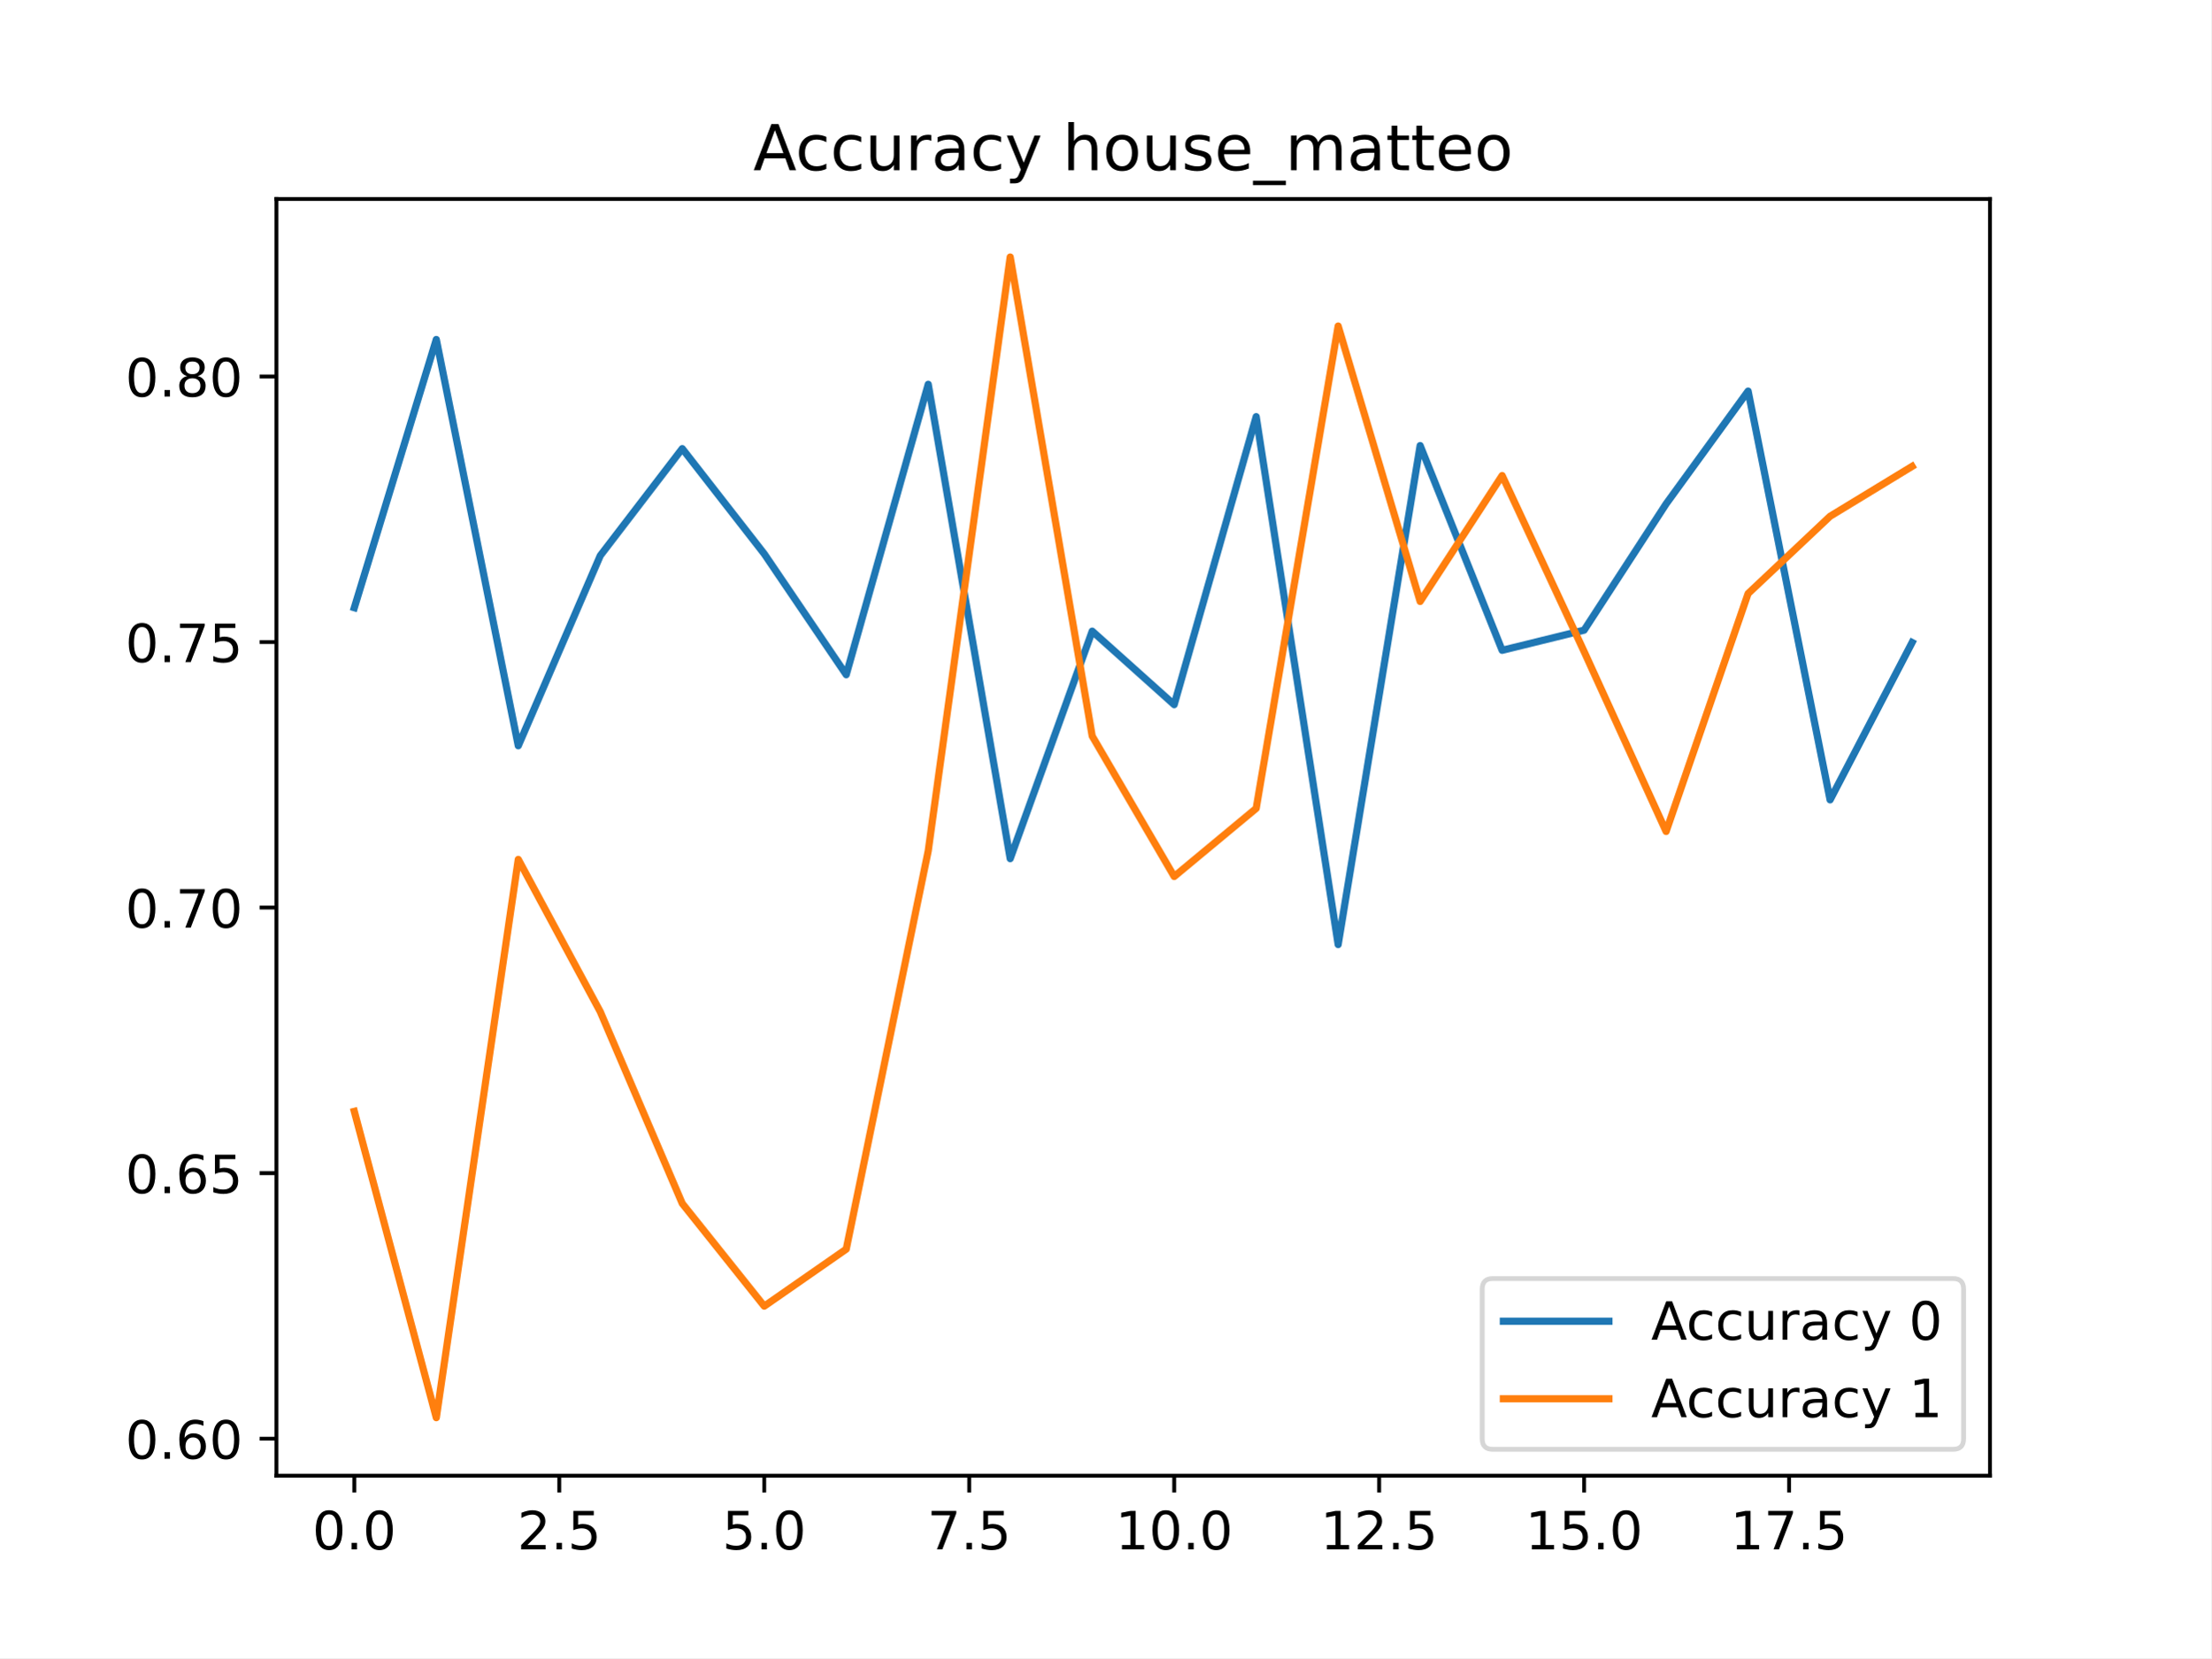
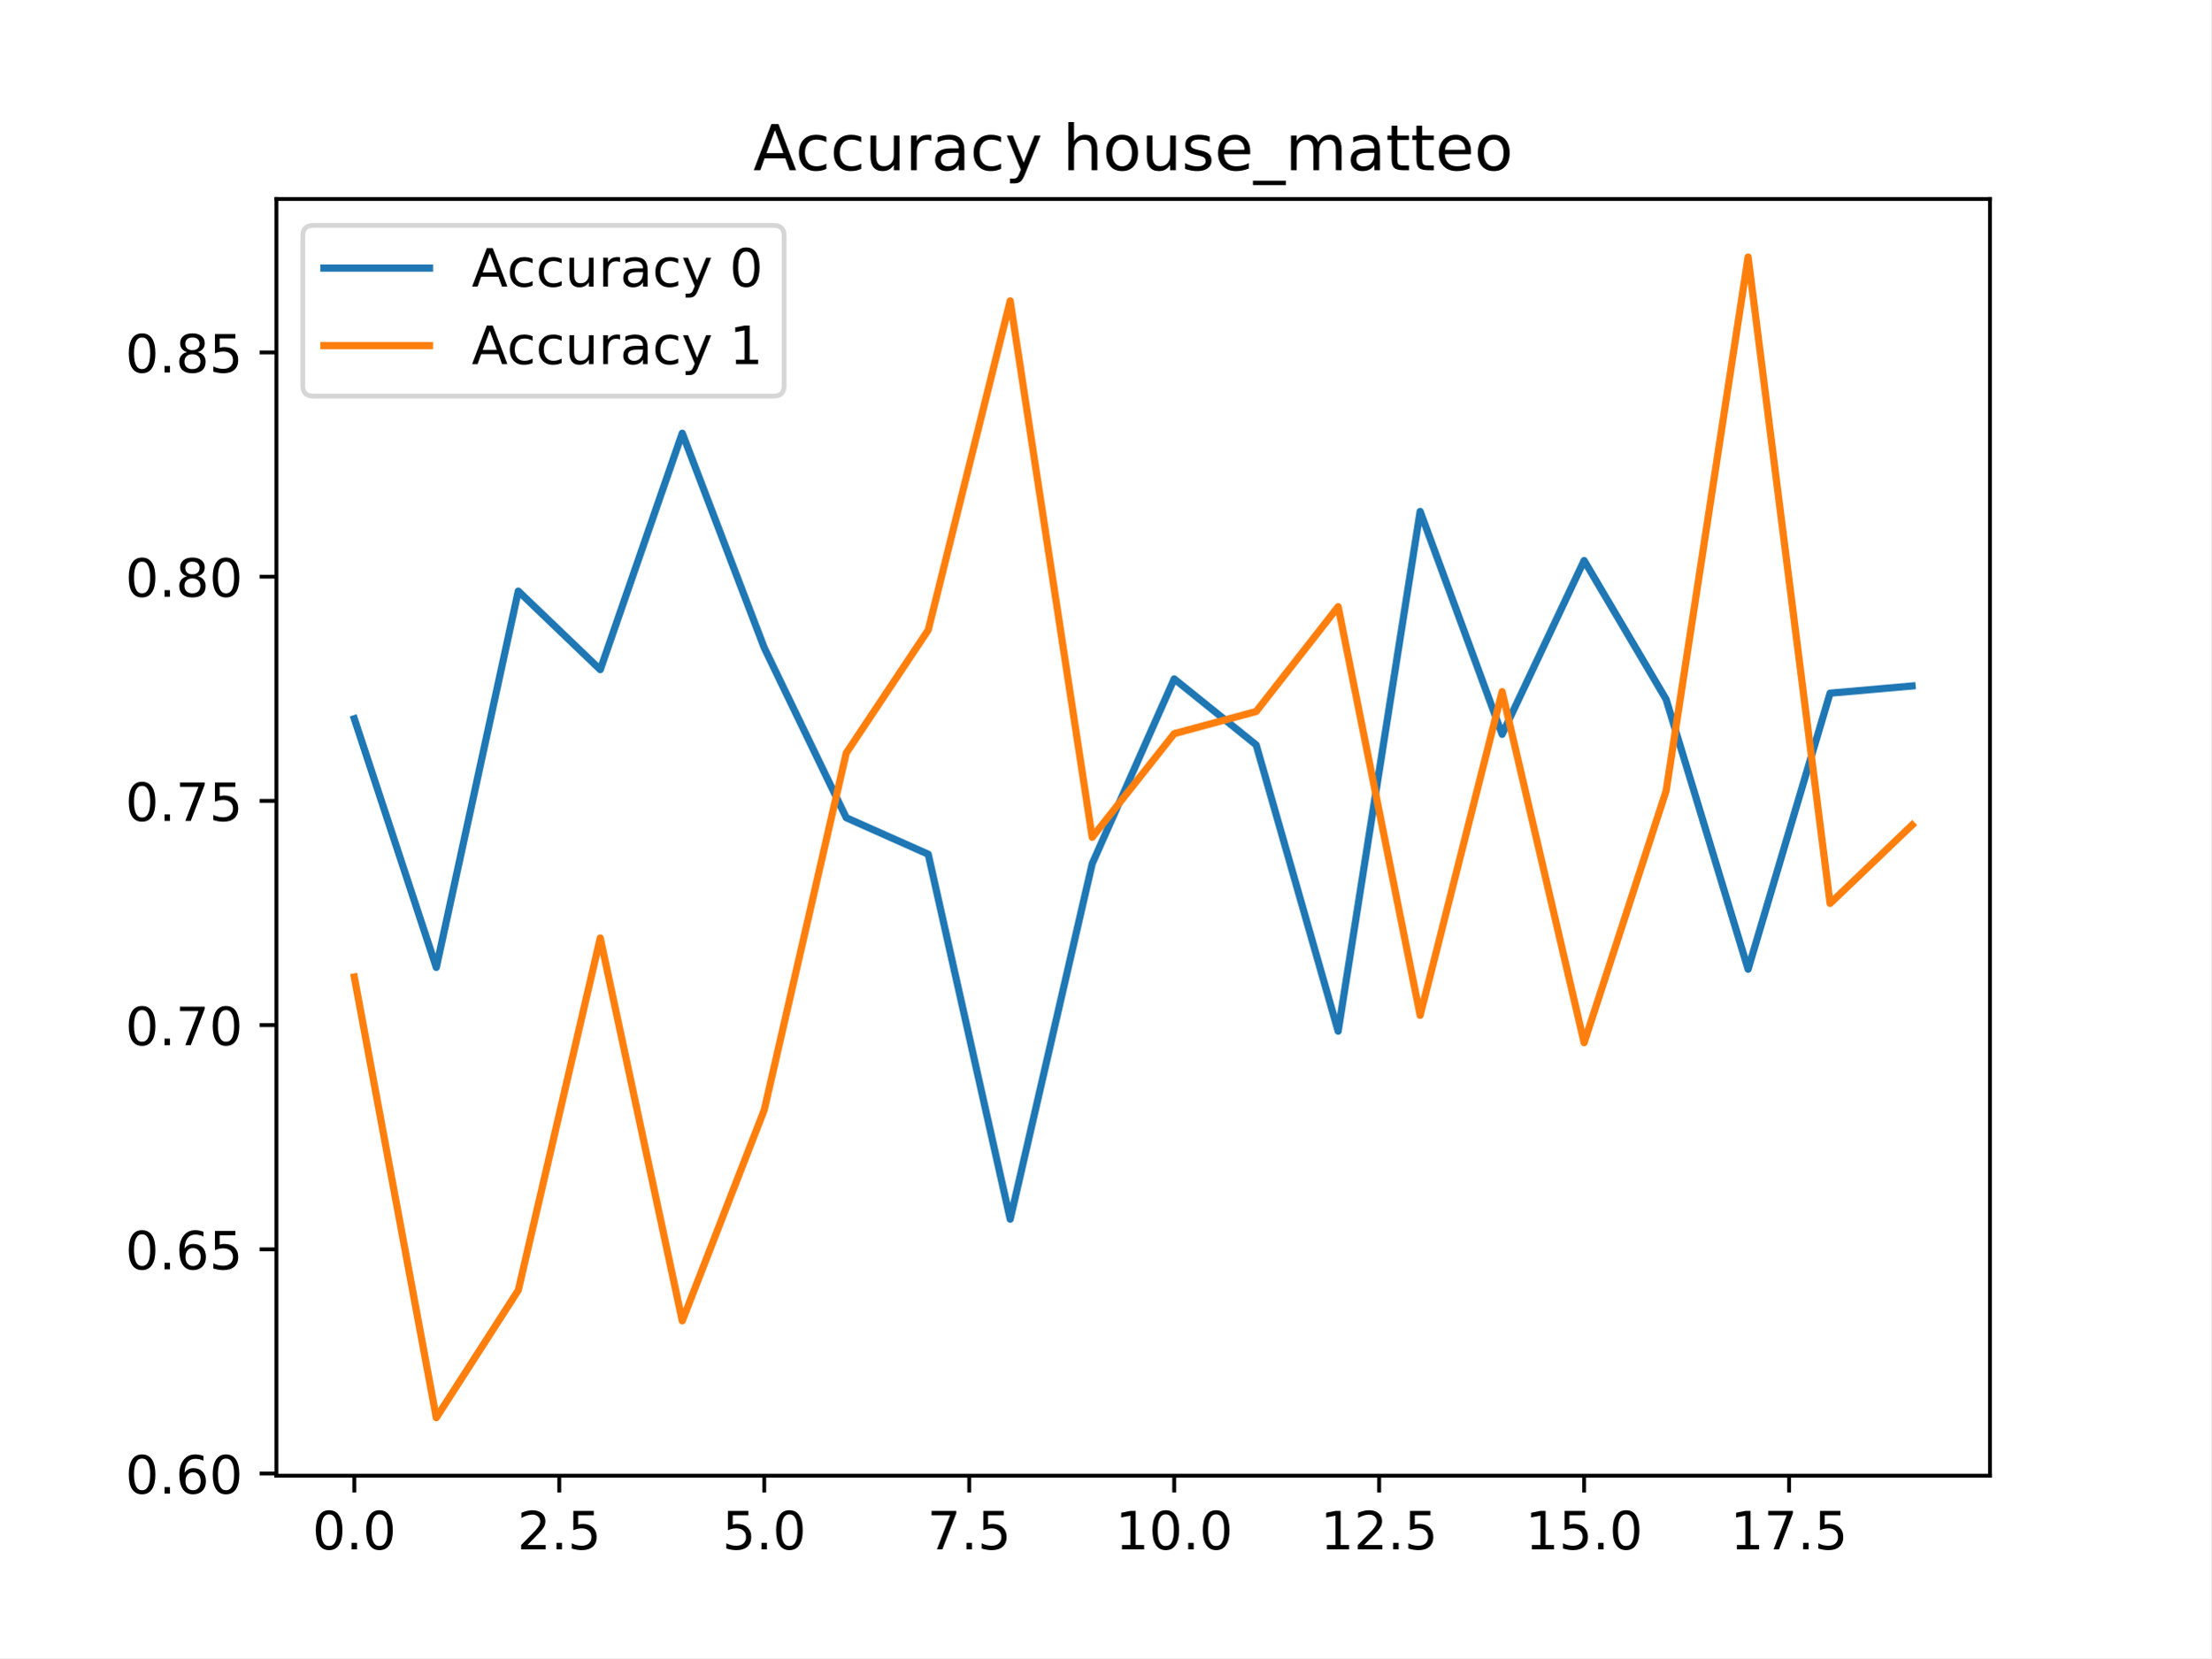
<svg xmlns="http://www.w3.org/2000/svg" xmlns:xlink="http://www.w3.org/1999/xlink" width="460.8pt" height="345.6pt" viewBox="0 0 460.8 345.6" version="1.1">
  <defs>
    <style type="text/css">*{stroke-linejoin: round; stroke-linecap: butt}</style>
  </defs>
  <g id="figure_1">
    <g id="patch_1">
      <path d="M 0 345.6  L 460.8 345.6  L 460.8 0  L 0 0  z " style="fill: #ffffff" />
    </g>
    <g id="axes_1">
      <g id="patch_2">
        <path d="M 57.6 307.584  L 414.72 307.584  L 414.72 41.472  L 57.6 41.472  z " style="fill: #ffffff" />
      </g>
      <g id="matplotlib.axis_1">
        <g id="xtick_1">
          <g id="line2d_1">
            <defs>
-               <path id="m4e996ff1c6" d="M 0 0  L 0 3.5  " style="stroke: #000000; stroke-width: 0.8" />
+               <path id="m5ba01a884f" d="M 0 0  L 0 3.5  " style="stroke: #000000; stroke-width: 0.8" />
            </defs>
            <g>
-               <use xlink:href="#m4e996ff1c6" x="73.833" y="307.584" style="stroke: #000000; stroke-width: 0.8" />
+               <use xlink:href="#m5ba01a884f" x="73.833" y="307.584" style="stroke: #000000; stroke-width: 0.8" />
            </g>
          </g>
          <g id="text_1">
            <g transform="translate(65.08601 322.9423) scale(0.11 -0.11)">
              <defs>
                <path id="DejaVuSans-30" d="M 2034 4250  Q 1547 4250 1301 3770  Q 1056 3291 1056 2328  Q 1056 1369 1301 889  Q 1547 409 2034 409  Q 2525 409 2770 889  Q 3016 1369 3016 2328  Q 3016 3291 2770 3770  Q 2525 4250 2034 4250  z M 2034 4750  Q 2819 4750 3233 4129  Q 3647 3509 3647 2328  Q 3647 1150 3233 529  Q 2819 -91 2034 -91  Q 1250 -91 836 529  Q 422 1150 422 2328  Q 422 3509 836 4129  Q 1250 4750 2034 4750  z " transform="scale(0.015625)" />
                <path id="DejaVuSans-2e" d="M 684 794  L 1344 794  L 1344 0  L 684 0  L 684 794  z " transform="scale(0.015625)" />
              </defs>
              <use xlink:href="#DejaVuSans-30" />
              <use xlink:href="#DejaVuSans-2e" x="63.623" />
              <use xlink:href="#DejaVuSans-30" x="95.41" />
            </g>
          </g>
        </g>
        <g id="xtick_2">
          <g id="line2d_2">
            <g>
-               <use xlink:href="#m4e996ff1c6" x="116.55" y="307.584" style="stroke: #000000; stroke-width: 0.8" />
+               <use xlink:href="#m5ba01a884f" x="116.55" y="307.584" style="stroke: #000000; stroke-width: 0.8" />
            </g>
          </g>
          <g id="text_2">
            <g transform="translate(107.8037 322.9423) scale(0.11 -0.11)">
              <defs>
                <path id="DejaVuSans-32" d="M 1228 531  L 3431 531  L 3431 0  L 469 0  L 469 531  Q 828 903 1448 1529  Q 2069 2156 2228 2338  Q 2531 2678 2651 2914  Q 2772 3150 2772 3378  Q 2772 3750 2511 3984  Q 2250 4219 1831 4219  Q 1534 4219 1204 4116  Q 875 4013 500 3803  L 500 4441  Q 881 4594 1212 4672  Q 1544 4750 1819 4750  Q 2544 4750 2975 4387  Q 3406 4025 3406 3419  Q 3406 3131 3298 2873  Q 3191 2616 2906 2266  Q 2828 2175 2409 1742  Q 1991 1309 1228 531  z " transform="scale(0.015625)" />
                <path id="DejaVuSans-35" d="M 691 4666  L 3169 4666  L 3169 4134  L 1269 4134  L 1269 2991  Q 1406 3038 1543 3061  Q 1681 3084 1819 3084  Q 2600 3084 3056 2656  Q 3513 2228 3513 1497  Q 3513 744 3044 326  Q 2575 -91 1722 -91  Q 1428 -91 1123 -41  Q 819 9 494 109  L 494 744  Q 775 591 1075 516  Q 1375 441 1709 441  Q 2250 441 2565 725  Q 2881 1009 2881 1497  Q 2881 1984 2565 2268  Q 2250 2553 1709 2553  Q 1456 2553 1204 2497  Q 953 2441 691 2322  L 691 4666  z " transform="scale(0.015625)" />
              </defs>
              <use xlink:href="#DejaVuSans-32" />
              <use xlink:href="#DejaVuSans-2e" x="63.623" />
              <use xlink:href="#DejaVuSans-35" x="95.41" />
            </g>
          </g>
        </g>
        <g id="xtick_3">
          <g id="line2d_3">
            <g>
-               <use xlink:href="#m4e996ff1c6" x="159.268" y="307.584" style="stroke: #000000; stroke-width: 0.8" />
+               <use xlink:href="#m5ba01a884f" x="159.268" y="307.584" style="stroke: #000000; stroke-width: 0.8" />
            </g>
          </g>
          <g id="text_3">
            <g transform="translate(150.5214 322.9423) scale(0.11 -0.11)">
              <use xlink:href="#DejaVuSans-35" />
              <use xlink:href="#DejaVuSans-2e" x="63.623" />
              <use xlink:href="#DejaVuSans-30" x="95.41" />
            </g>
          </g>
        </g>
        <g id="xtick_4">
          <g id="line2d_4">
            <g>
-               <use xlink:href="#m4e996ff1c6" x="201.986" y="307.584" style="stroke: #000000; stroke-width: 0.8" />
+               <use xlink:href="#m5ba01a884f" x="201.986" y="307.584" style="stroke: #000000; stroke-width: 0.8" />
            </g>
          </g>
          <g id="text_4">
            <g transform="translate(193.2391 322.9423) scale(0.11 -0.11)">
              <defs>
                <path id="DejaVuSans-37" d="M 525 4666  L 3525 4666  L 3525 4397  L 1831 0  L 1172 0  L 2766 4134  L 525 4134  L 525 4666  z " transform="scale(0.015625)" />
              </defs>
              <use xlink:href="#DejaVuSans-37" />
              <use xlink:href="#DejaVuSans-2e" x="63.623" />
              <use xlink:href="#DejaVuSans-35" x="95.41" />
            </g>
          </g>
        </g>
        <g id="xtick_5">
          <g id="line2d_5">
            <g>
-               <use xlink:href="#m4e996ff1c6" x="244.704" y="307.584" style="stroke: #000000; stroke-width: 0.8" />
+               <use xlink:href="#m5ba01a884f" x="244.704" y="307.584" style="stroke: #000000; stroke-width: 0.8" />
            </g>
          </g>
          <g id="text_5">
            <g transform="translate(232.4574 322.9423) scale(0.11 -0.11)">
              <defs>
                <path id="DejaVuSans-31" d="M 794 531  L 1825 531  L 1825 4091  L 703 3866  L 703 4441  L 1819 4666  L 2450 4666  L 2450 531  L 3481 531  L 3481 0  L 794 0  L 794 531  z " transform="scale(0.015625)" />
              </defs>
              <use xlink:href="#DejaVuSans-31" />
              <use xlink:href="#DejaVuSans-30" x="63.623" />
              <use xlink:href="#DejaVuSans-2e" x="127.246" />
              <use xlink:href="#DejaVuSans-30" x="159.033" />
            </g>
          </g>
        </g>
        <g id="xtick_6">
          <g id="line2d_6">
            <g>
-               <use xlink:href="#m4e996ff1c6" x="287.421" y="307.584" style="stroke: #000000; stroke-width: 0.8" />
+               <use xlink:href="#m5ba01a884f" x="287.421" y="307.584" style="stroke: #000000; stroke-width: 0.8" />
            </g>
          </g>
          <g id="text_6">
            <g transform="translate(275.1751 322.9423) scale(0.11 -0.11)">
              <use xlink:href="#DejaVuSans-31" />
              <use xlink:href="#DejaVuSans-32" x="63.623" />
              <use xlink:href="#DejaVuSans-2e" x="127.246" />
              <use xlink:href="#DejaVuSans-35" x="159.033" />
            </g>
          </g>
        </g>
        <g id="xtick_7">
          <g id="line2d_7">
            <g>
-               <use xlink:href="#m4e996ff1c6" x="330.139" y="307.584" style="stroke: #000000; stroke-width: 0.8" />
+               <use xlink:href="#m5ba01a884f" x="330.139" y="307.584" style="stroke: #000000; stroke-width: 0.8" />
            </g>
          </g>
          <g id="text_7">
            <g transform="translate(317.8929 322.9423) scale(0.11 -0.11)">
              <use xlink:href="#DejaVuSans-31" />
              <use xlink:href="#DejaVuSans-35" x="63.623" />
              <use xlink:href="#DejaVuSans-2e" x="127.246" />
              <use xlink:href="#DejaVuSans-30" x="159.033" />
            </g>
          </g>
        </g>
        <g id="xtick_8">
          <g id="line2d_8">
            <g>
-               <use xlink:href="#m4e996ff1c6" x="372.857" y="307.584" style="stroke: #000000; stroke-width: 0.8" />
+               <use xlink:href="#m5ba01a884f" x="372.857" y="307.584" style="stroke: #000000; stroke-width: 0.8" />
            </g>
          </g>
          <g id="text_8">
            <g transform="translate(360.6106 322.9423) scale(0.11 -0.11)">
              <use xlink:href="#DejaVuSans-31" />
              <use xlink:href="#DejaVuSans-37" x="63.623" />
              <use xlink:href="#DejaVuSans-2e" x="127.246" />
              <use xlink:href="#DejaVuSans-35" x="159.033" />
            </g>
          </g>
        </g>
      </g>
      <g id="matplotlib.axis_2">
        <g id="ytick_1">
          <g id="line2d_9">
            <defs>
-               <path id="mc0aafc0239" d="M 0 0  L -3.5 0  " style="stroke: #000000; stroke-width: 0.8" />
+               <path id="m5750f4dd52" d="M 0 0  L -3.5 0  " style="stroke: #000000; stroke-width: 0.8" />
            </defs>
            <g>
-               <use xlink:href="#mc0aafc0239" x="57.6" y="299.87" style="stroke: #000000; stroke-width: 0.8" />
+               <use xlink:href="#m5750f4dd52" x="57.6" y="307.136" style="stroke: #000000; stroke-width: 0.8" />
            </g>
          </g>
          <g id="text_9">
-             <g transform="translate(26.10781 304.0492) scale(0.11 -0.11)">
+             <g transform="translate(26.10781 311.3152) scale(0.11 -0.11)">
              <defs>
                <path id="DejaVuSans-36" d="M 2113 2584  Q 1688 2584 1439 2293  Q 1191 2003 1191 1497  Q 1191 994 1439 701  Q 1688 409 2113 409  Q 2538 409 2786 701  Q 3034 994 3034 1497  Q 3034 2003 2786 2293  Q 2538 2584 2113 2584  z M 3366 4563  L 3366 3988  Q 3128 4100 2886 4159  Q 2644 4219 2406 4219  Q 1781 4219 1451 3797  Q 1122 3375 1075 2522  Q 1259 2794 1537 2939  Q 1816 3084 2150 3084  Q 2853 3084 3261 2657  Q 3669 2231 3669 1497  Q 3669 778 3244 343  Q 2819 -91 2113 -91  Q 1303 -91 875 529  Q 447 1150 447 2328  Q 447 3434 972 4092  Q 1497 4750 2381 4750  Q 2619 4750 2861 4703  Q 3103 4656 3366 4563  z " transform="scale(0.015625)" />
              </defs>
              <use xlink:href="#DejaVuSans-30" />
              <use xlink:href="#DejaVuSans-2e" x="63.623" />
              <use xlink:href="#DejaVuSans-36" x="95.41" />
              <use xlink:href="#DejaVuSans-30" x="159.033" />
            </g>
          </g>
        </g>
        <g id="ytick_2">
          <g id="line2d_10">
            <g>
-               <use xlink:href="#mc0aafc0239" x="57.6" y="244.519" style="stroke: #000000; stroke-width: 0.8" />
+               <use xlink:href="#m5750f4dd52" x="57.6" y="260.4" style="stroke: #000000; stroke-width: 0.8" />
            </g>
          </g>
          <g id="text_10">
-             <g transform="translate(26.10781 248.6985) scale(0.11 -0.11)">
+             <g transform="translate(26.10781 264.5792) scale(0.11 -0.11)">
              <use xlink:href="#DejaVuSans-30" />
              <use xlink:href="#DejaVuSans-2e" x="63.623" />
              <use xlink:href="#DejaVuSans-36" x="95.41" />
              <use xlink:href="#DejaVuSans-35" x="159.033" />
            </g>
          </g>
        </g>
        <g id="ytick_3">
          <g id="line2d_11">
            <g>
-               <use xlink:href="#mc0aafc0239" x="57.6" y="189.169" style="stroke: #000000; stroke-width: 0.8" />
+               <use xlink:href="#m5750f4dd52" x="57.6" y="213.664" style="stroke: #000000; stroke-width: 0.8" />
            </g>
          </g>
          <g id="text_11">
-             <g transform="translate(26.10781 193.3478) scale(0.11 -0.11)">
+             <g transform="translate(26.10781 217.8432) scale(0.11 -0.11)">
              <use xlink:href="#DejaVuSans-30" />
              <use xlink:href="#DejaVuSans-2e" x="63.623" />
              <use xlink:href="#DejaVuSans-37" x="95.41" />
              <use xlink:href="#DejaVuSans-30" x="159.033" />
            </g>
          </g>
        </g>
        <g id="ytick_4">
          <g id="line2d_12">
            <g>
-               <use xlink:href="#mc0aafc0239" x="57.6" y="133.818" style="stroke: #000000; stroke-width: 0.8" />
+               <use xlink:href="#m5750f4dd52" x="57.6" y="166.928" style="stroke: #000000; stroke-width: 0.8" />
            </g>
          </g>
          <g id="text_12">
-             <g transform="translate(26.10781 137.9971) scale(0.11 -0.11)">
+             <g transform="translate(26.10781 171.1071) scale(0.11 -0.11)">
              <use xlink:href="#DejaVuSans-30" />
              <use xlink:href="#DejaVuSans-2e" x="63.623" />
              <use xlink:href="#DejaVuSans-37" x="95.41" />
              <use xlink:href="#DejaVuSans-35" x="159.033" />
            </g>
          </g>
        </g>
        <g id="ytick_5">
          <g id="line2d_13">
            <g>
-               <use xlink:href="#mc0aafc0239" x="57.6" y="78.467" style="stroke: #000000; stroke-width: 0.8" />
+               <use xlink:href="#m5750f4dd52" x="57.6" y="120.192" style="stroke: #000000; stroke-width: 0.8" />
            </g>
          </g>
          <g id="text_13">
-             <g transform="translate(26.10781 82.64645) scale(0.11 -0.11)">
+             <g transform="translate(26.10781 124.3711) scale(0.11 -0.11)">
              <defs>
                <path id="DejaVuSans-38" d="M 2034 2216  Q 1584 2216 1326 1975  Q 1069 1734 1069 1313  Q 1069 891 1326 650  Q 1584 409 2034 409  Q 2484 409 2743 651  Q 3003 894 3003 1313  Q 3003 1734 2745 1975  Q 2488 2216 2034 2216  z M 1403 2484  Q 997 2584 770 2862  Q 544 3141 544 3541  Q 544 4100 942 4425  Q 1341 4750 2034 4750  Q 2731 4750 3128 4425  Q 3525 4100 3525 3541  Q 3525 3141 3298 2862  Q 3072 2584 2669 2484  Q 3125 2378 3379 2068  Q 3634 1759 3634 1313  Q 3634 634 3220 271  Q 2806 -91 2034 -91  Q 1263 -91 848 271  Q 434 634 434 1313  Q 434 1759 690 2068  Q 947 2378 1403 2484  z M 1172 3481  Q 1172 3119 1398 2916  Q 1625 2713 2034 2713  Q 2441 2713 2670 2916  Q 2900 3119 2900 3481  Q 2900 3844 2670 4047  Q 2441 4250 2034 4250  Q 1625 4250 1398 4047  Q 1172 3844 1172 3481  z " transform="scale(0.015625)" />
              </defs>
              <use xlink:href="#DejaVuSans-30" />
              <use xlink:href="#DejaVuSans-2e" x="63.623" />
              <use xlink:href="#DejaVuSans-38" x="95.41" />
              <use xlink:href="#DejaVuSans-30" x="159.033" />
            </g>
          </g>
        </g>
-       </g>
-       <g id="line2d_14">
-         <path d="M 73.833 126.665  L 90.92 70.757  L 108.007 155.441  L 125.094 115.812  L 142.181 93.504  L 159.268 115.437  L 176.355 140.629  L 193.442 80.094  L 210.529 178.971  L 227.616 131.553  L 244.704 146.87  L 261.791 86.84  L 278.878 196.879  L 295.965 92.869  L 313.052 135.545  L 330.139 131.341  L 347.226 105.025  L 364.313 81.511  L 381.4 166.718  L 398.487 133.916  " clip-path="url(#pa3bae90fcc)" style="fill: none; stroke: #1f77b4; stroke-width: 1.5; stroke-linecap: square" />
+         <g id="ytick_6">
+           <g id="line2d_14">
+             <g>
+               <use xlink:href="#m5750f4dd52" x="57.6" y="73.456" style="stroke: #000000; stroke-width: 0.8" />
+             </g>
+           </g>
+           <g id="text_14">
+             <g transform="translate(26.10781 77.6351) scale(0.11 -0.11)">
+               <use xlink:href="#DejaVuSans-30" />
+               <use xlink:href="#DejaVuSans-2e" x="63.623" />
+               <use xlink:href="#DejaVuSans-38" x="95.41" />
+               <use xlink:href="#DejaVuSans-35" x="159.033" />
+             </g>
+           </g>
+         </g>
      </g>
      <g id="line2d_15">
-         <path d="M 73.833 231.644  L 90.92 295.488  L 108.007 179.128  L 125.094 210.877  L 142.181 250.843  L 159.268 272.248  L 176.355 260.362  L 193.442 177.347  L 210.529 53.568  L 227.616 153.415  L 244.704 182.691  L 261.791 168.492  L 278.878 67.953  L 295.965 125.362  L 313.052 99.117  L 330.139 135.812  L 347.226 173.305  L 364.313 123.714  L 381.4 107.6  L 398.487 97.203  " clip-path="url(#pa3bae90fcc)" style="fill: none; stroke: #ff7f0e; stroke-width: 1.5; stroke-linecap: square" />
+         <path d="M 73.833 149.798  L 90.92 201.642  L 108.007 123.202  L 125.094 139.575  L 142.181 90.291  L 159.268 135.021  L 176.355 170.437  L 193.442 178.045  L 210.529 254.118  L 227.616 180.026  L 244.704 141.502  L 261.791 155.261  L 278.878 214.933  L 295.965 106.595  L 313.052 153.059  L 330.139 116.832  L 347.226 145.767  L 364.313 202.013  L 381.4 144.474  L 398.487 142.974  " clip-path="url(#p7c48afb79e)" style="fill: none; stroke: #1f77b4; stroke-width: 1.5; stroke-linecap: square" />
+       </g>
+       <g id="line2d_16">
+         <path d="M 73.833 203.637  L 90.92 295.488  L 108.007 268.927  L 125.094 195.509  L 142.181 275.304  L 159.268 231.343  L 176.355 156.959  L 193.442 131.319  L 210.529 62.706  L 227.616 174.517  L 244.704 152.918  L 261.791 148.293  L 278.878 126.447  L 295.965 211.63  L 313.052 144.162  L 330.139 217.333  L 347.226 164.862  L 364.313 53.568  L 381.4 188.302  L 398.487 171.957  " clip-path="url(#p7c48afb79e)" style="fill: none; stroke: #ff7f0e; stroke-width: 1.5; stroke-linecap: square" />
      </g>
      <g id="patch_3">
        <path d="M 57.6 307.584  L 57.6 41.472  " style="fill: none; stroke: #000000; stroke-width: 0.8; stroke-linejoin: miter; stroke-linecap: square" />
      </g>
      <g id="patch_4">
        <path d="M 414.72 307.584  L 414.72 41.472  " style="fill: none; stroke: #000000; stroke-width: 0.8; stroke-linejoin: miter; stroke-linecap: square" />
      </g>
      <g id="patch_5">
        <path d="M 57.6 307.584  L 414.72 307.584  " style="fill: none; stroke: #000000; stroke-width: 0.8; stroke-linejoin: miter; stroke-linecap: square" />
      </g>
      <g id="patch_6">
        <path d="M 57.6 41.472  L 414.72 41.472  " style="fill: none; stroke: #000000; stroke-width: 0.8; stroke-linejoin: miter; stroke-linecap: square" />
      </g>
-       <g id="text_14">
+       <g id="text_15">
        <g transform="translate(156.9786 35.472) scale(0.132 -0.132)">
          <defs>
            <path id="DejaVuSans-41" d="M 2188 4044  L 1331 1722  L 3047 1722  L 2188 4044  z M 1831 4666  L 2547 4666  L 4325 0  L 3669 0  L 3244 1197  L 1141 1197  L 716 0  L 50 0  L 1831 4666  z " transform="scale(0.015625)" />
            <path id="DejaVuSans-63" d="M 3122 3366  L 3122 2828  Q 2878 2963 2633 3030  Q 2388 3097 2138 3097  Q 1578 3097 1268 2742  Q 959 2388 959 1747  Q 959 1106 1268 751  Q 1578 397 2138 397  Q 2388 397 2633 464  Q 2878 531 3122 666  L 3122 134  Q 2881 22 2623 -34  Q 2366 -91 2075 -91  Q 1284 -91 818 406  Q 353 903 353 1747  Q 353 2603 823 3093  Q 1294 3584 2113 3584  Q 2378 3584 2631 3529  Q 2884 3475 3122 3366  z " transform="scale(0.015625)" />
            <path id="DejaVuSans-75" d="M 544 1381  L 544 3500  L 1119 3500  L 1119 1403  Q 1119 906 1312 657  Q 1506 409 1894 409  Q 2359 409 2629 706  Q 2900 1003 2900 1516  L 2900 3500  L 3475 3500  L 3475 0  L 2900 0  L 2900 538  Q 2691 219 2414 64  Q 2138 -91 1772 -91  Q 1169 -91 856 284  Q 544 659 544 1381  z M 1991 3584  L 1991 3584  z " transform="scale(0.015625)" />
            <path id="DejaVuSans-72" d="M 2631 2963  Q 2534 3019 2420 3045  Q 2306 3072 2169 3072  Q 1681 3072 1420 2755  Q 1159 2438 1159 1844  L 1159 0  L 581 0  L 581 3500  L 1159 3500  L 1159 2956  Q 1341 3275 1631 3429  Q 1922 3584 2338 3584  Q 2397 3584 2469 3576  Q 2541 3569 2628 3553  L 2631 2963  z " transform="scale(0.015625)" />
            <path id="DejaVuSans-61" d="M 2194 1759  Q 1497 1759 1228 1600  Q 959 1441 959 1056  Q 959 750 1161 570  Q 1363 391 1709 391  Q 2188 391 2477 730  Q 2766 1069 2766 1631  L 2766 1759  L 2194 1759  z M 3341 1997  L 3341 0  L 2766 0  L 2766 531  Q 2569 213 2275 61  Q 1981 -91 1556 -91  Q 1019 -91 701 211  Q 384 513 384 1019  Q 384 1609 779 1909  Q 1175 2209 1959 2209  L 2766 2209  L 2766 2266  Q 2766 2663 2505 2880  Q 2244 3097 1772 3097  Q 1472 3097 1187 3025  Q 903 2953 641 2809  L 641 3341  Q 956 3463 1253 3523  Q 1550 3584 1831 3584  Q 2591 3584 2966 3190  Q 3341 2797 3341 1997  z " transform="scale(0.015625)" />
            <path id="DejaVuSans-79" d="M 2059 -325  Q 1816 -950 1584 -1140  Q 1353 -1331 966 -1331  L 506 -1331  L 506 -850  L 844 -850  Q 1081 -850 1212 -737  Q 1344 -625 1503 -206  L 1606 56  L 191 3500  L 800 3500  L 1894 763  L 2988 3500  L 3597 3500  L 2059 -325  z " transform="scale(0.015625)" />
            <path id="DejaVuSans-20" transform="scale(0.015625)" />
            <path id="DejaVuSans-68" d="M 3513 2113  L 3513 0  L 2938 0  L 2938 2094  Q 2938 2591 2744 2837  Q 2550 3084 2163 3084  Q 1697 3084 1428 2787  Q 1159 2491 1159 1978  L 1159 0  L 581 0  L 581 4863  L 1159 4863  L 1159 2956  Q 1366 3272 1645 3428  Q 1925 3584 2291 3584  Q 2894 3584 3203 3211  Q 3513 2838 3513 2113  z " transform="scale(0.015625)" />
            <path id="DejaVuSans-6f" d="M 1959 3097  Q 1497 3097 1228 2736  Q 959 2375 959 1747  Q 959 1119 1226 758  Q 1494 397 1959 397  Q 2419 397 2687 759  Q 2956 1122 2956 1747  Q 2956 2369 2687 2733  Q 2419 3097 1959 3097  z M 1959 3584  Q 2709 3584 3137 3096  Q 3566 2609 3566 1747  Q 3566 888 3137 398  Q 2709 -91 1959 -91  Q 1206 -91 779 398  Q 353 888 353 1747  Q 353 2609 779 3096  Q 1206 3584 1959 3584  z " transform="scale(0.015625)" />
            <path id="DejaVuSans-73" d="M 2834 3397  L 2834 2853  Q 2591 2978 2328 3040  Q 2066 3103 1784 3103  Q 1356 3103 1142 2972  Q 928 2841 928 2578  Q 928 2378 1081 2264  Q 1234 2150 1697 2047  L 1894 2003  Q 2506 1872 2764 1633  Q 3022 1394 3022 966  Q 3022 478 2636 193  Q 2250 -91 1575 -91  Q 1294 -91 989 -36  Q 684 19 347 128  L 347 722  Q 666 556 975 473  Q 1284 391 1588 391  Q 1994 391 2212 530  Q 2431 669 2431 922  Q 2431 1156 2273 1281  Q 2116 1406 1581 1522  L 1381 1569  Q 847 1681 609 1914  Q 372 2147 372 2553  Q 372 3047 722 3315  Q 1072 3584 1716 3584  Q 2034 3584 2315 3537  Q 2597 3491 2834 3397  z " transform="scale(0.015625)" />
            <path id="DejaVuSans-65" d="M 3597 1894  L 3597 1613  L 953 1613  Q 991 1019 1311 708  Q 1631 397 2203 397  Q 2534 397 2845 478  Q 3156 559 3463 722  L 3463 178  Q 3153 47 2828 -22  Q 2503 -91 2169 -91  Q 1331 -91 842 396  Q 353 884 353 1716  Q 353 2575 817 3079  Q 1281 3584 2069 3584  Q 2775 3584 3186 3129  Q 3597 2675 3597 1894  z M 3022 2063  Q 3016 2534 2758 2815  Q 2500 3097 2075 3097  Q 1594 3097 1305 2825  Q 1016 2553 972 2059  L 3022 2063  z " transform="scale(0.015625)" />
            <path id="DejaVuSans-5f" d="M 3263 -1063  L 3263 -1509  L -63 -1509  L -63 -1063  L 3263 -1063  z " transform="scale(0.015625)" />
            <path id="DejaVuSans-6d" d="M 3328 2828  Q 3544 3216 3844 3400  Q 4144 3584 4550 3584  Q 5097 3584 5394 3201  Q 5691 2819 5691 2113  L 5691 0  L 5113 0  L 5113 2094  Q 5113 2597 4934 2840  Q 4756 3084 4391 3084  Q 3944 3084 3684 2787  Q 3425 2491 3425 1978  L 3425 0  L 2847 0  L 2847 2094  Q 2847 2600 2669 2842  Q 2491 3084 2119 3084  Q 1678 3084 1418 2786  Q 1159 2488 1159 1978  L 1159 0  L 581 0  L 581 3500  L 1159 3500  L 1159 2956  Q 1356 3278 1631 3431  Q 1906 3584 2284 3584  Q 2666 3584 2933 3390  Q 3200 3197 3328 2828  z " transform="scale(0.015625)" />
            <path id="DejaVuSans-74" d="M 1172 4494  L 1172 3500  L 2356 3500  L 2356 3053  L 1172 3053  L 1172 1153  Q 1172 725 1289 603  Q 1406 481 1766 481  L 2356 481  L 2356 0  L 1766 0  Q 1100 0 847 248  Q 594 497 594 1153  L 594 3053  L 172 3053  L 172 3500  L 594 3500  L 594 4494  L 1172 4494  z " transform="scale(0.015625)" />
          </defs>
          <use xlink:href="#DejaVuSans-41" />
          <use xlink:href="#DejaVuSans-63" x="66.658" />
          <use xlink:href="#DejaVuSans-63" x="121.639" />
          <use xlink:href="#DejaVuSans-75" x="176.619" />
          <use xlink:href="#DejaVuSans-72" x="239.998" />
          <use xlink:href="#DejaVuSans-61" x="281.111" />
          <use xlink:href="#DejaVuSans-63" x="342.391" />
          <use xlink:href="#DejaVuSans-79" x="397.371" />
          <use xlink:href="#DejaVuSans-20" x="456.551" />
          <use xlink:href="#DejaVuSans-68" x="488.338" />
          <use xlink:href="#DejaVuSans-6f" x="551.717" />
          <use xlink:href="#DejaVuSans-75" x="612.898" />
          <use xlink:href="#DejaVuSans-73" x="676.277" />
          <use xlink:href="#DejaVuSans-65" x="728.377" />
          <use xlink:href="#DejaVuSans-5f" x="789.9" />
          <use xlink:href="#DejaVuSans-6d" x="839.9" />
          <use xlink:href="#DejaVuSans-61" x="937.312" />
          <use xlink:href="#DejaVuSans-74" x="998.592" />
          <use xlink:href="#DejaVuSans-74" x="1037.801" />
          <use xlink:href="#DejaVuSans-65" x="1077.01" />
          <use xlink:href="#DejaVuSans-6f" x="1138.533" />
        </g>
      </g>
      <g id="legend_1">
        <g id="patch_7">
-           <path d="M 311.103 302.084  L 407.02 302.084  Q 409.22 302.084 409.22 299.884  L 409.22 268.692  Q 409.22 266.492 407.02 266.492  L 311.103 266.492  Q 308.903 266.492 308.903 268.692  L 308.903 299.884  Q 308.903 302.084 311.103 302.084  z " style="fill: #ffffff; opacity: 0.8; stroke: #cccccc; stroke-linejoin: miter" />
-         </g>
-         <g id="line2d_16">
-           <path d="M 313.303 275.4  L 324.303 275.4  L 335.303 275.4  " style="fill: none; stroke: #1f77b4; stroke-width: 1.5; stroke-linecap: square" />
-         </g>
-         <g id="text_15">
-           <g transform="translate(344.1034 279.2504) scale(0.11 -0.11)">
+           <path d="M 65.3 82.564  L 161.217 82.564  Q 163.417 82.564 163.417 80.364  L 163.417 49.172  Q 163.417 46.972 161.217 46.972  L 65.3 46.972  Q 63.1 46.972 63.1 49.172  L 63.1 80.364  Q 63.1 82.564 65.3 82.564  z " style="fill: #ffffff; opacity: 0.8; stroke: #cccccc; stroke-linejoin: miter" />
+         </g>
+         <g id="line2d_17">
+           <path d="M 67.5 55.88  L 78.5 55.88  L 89.5 55.88  " style="fill: none; stroke: #1f77b4; stroke-width: 1.5; stroke-linecap: square" />
+         </g>
+         <g id="text_16">
+           <g transform="translate(98.3 59.73028) scale(0.11 -0.11)">
            <use xlink:href="#DejaVuSans-41" />
            <use xlink:href="#DejaVuSans-63" x="66.658" />
            <use xlink:href="#DejaVuSans-63" x="121.639" />
            <use xlink:href="#DejaVuSans-75" x="176.619" />
            <use xlink:href="#DejaVuSans-72" x="239.998" />
            <use xlink:href="#DejaVuSans-61" x="281.111" />
            <use xlink:href="#DejaVuSans-63" x="342.391" />
            <use xlink:href="#DejaVuSans-79" x="397.371" />
            <use xlink:href="#DejaVuSans-20" x="456.551" />
            <use xlink:href="#DejaVuSans-30" x="488.338" />
          </g>
        </g>
-         <g id="line2d_17">
-           <path d="M 313.303 291.546  L 324.303 291.546  L 335.303 291.546  " style="fill: none; stroke: #ff7f0e; stroke-width: 1.5; stroke-linecap: square" />
-         </g>
-         <g id="text_16">
-           <g transform="translate(344.1034 295.3963) scale(0.11 -0.11)">
+         <g id="line2d_18">
+           <path d="M 67.5 72.026  L 78.5 72.026  L 89.5 72.026  " style="fill: none; stroke: #ff7f0e; stroke-width: 1.5; stroke-linecap: square" />
+         </g>
+         <g id="text_17">
+           <g transform="translate(98.3 75.87622) scale(0.11 -0.11)">
            <use xlink:href="#DejaVuSans-41" />
            <use xlink:href="#DejaVuSans-63" x="66.658" />
            <use xlink:href="#DejaVuSans-63" x="121.639" />
            <use xlink:href="#DejaVuSans-75" x="176.619" />
            <use xlink:href="#DejaVuSans-72" x="239.998" />
            <use xlink:href="#DejaVuSans-61" x="281.111" />
            <use xlink:href="#DejaVuSans-63" x="342.391" />
            <use xlink:href="#DejaVuSans-79" x="397.371" />
            <use xlink:href="#DejaVuSans-20" x="456.551" />
            <use xlink:href="#DejaVuSans-31" x="488.338" />
          </g>
        </g>
      </g>
    </g>
  </g>
  <defs>
-     <clipPath id="pa3bae90fcc">
+     <clipPath id="p7c48afb79e">
      <rect x="57.6" y="41.472" width="357.12" height="266.112" />
    </clipPath>
  </defs>
</svg>
